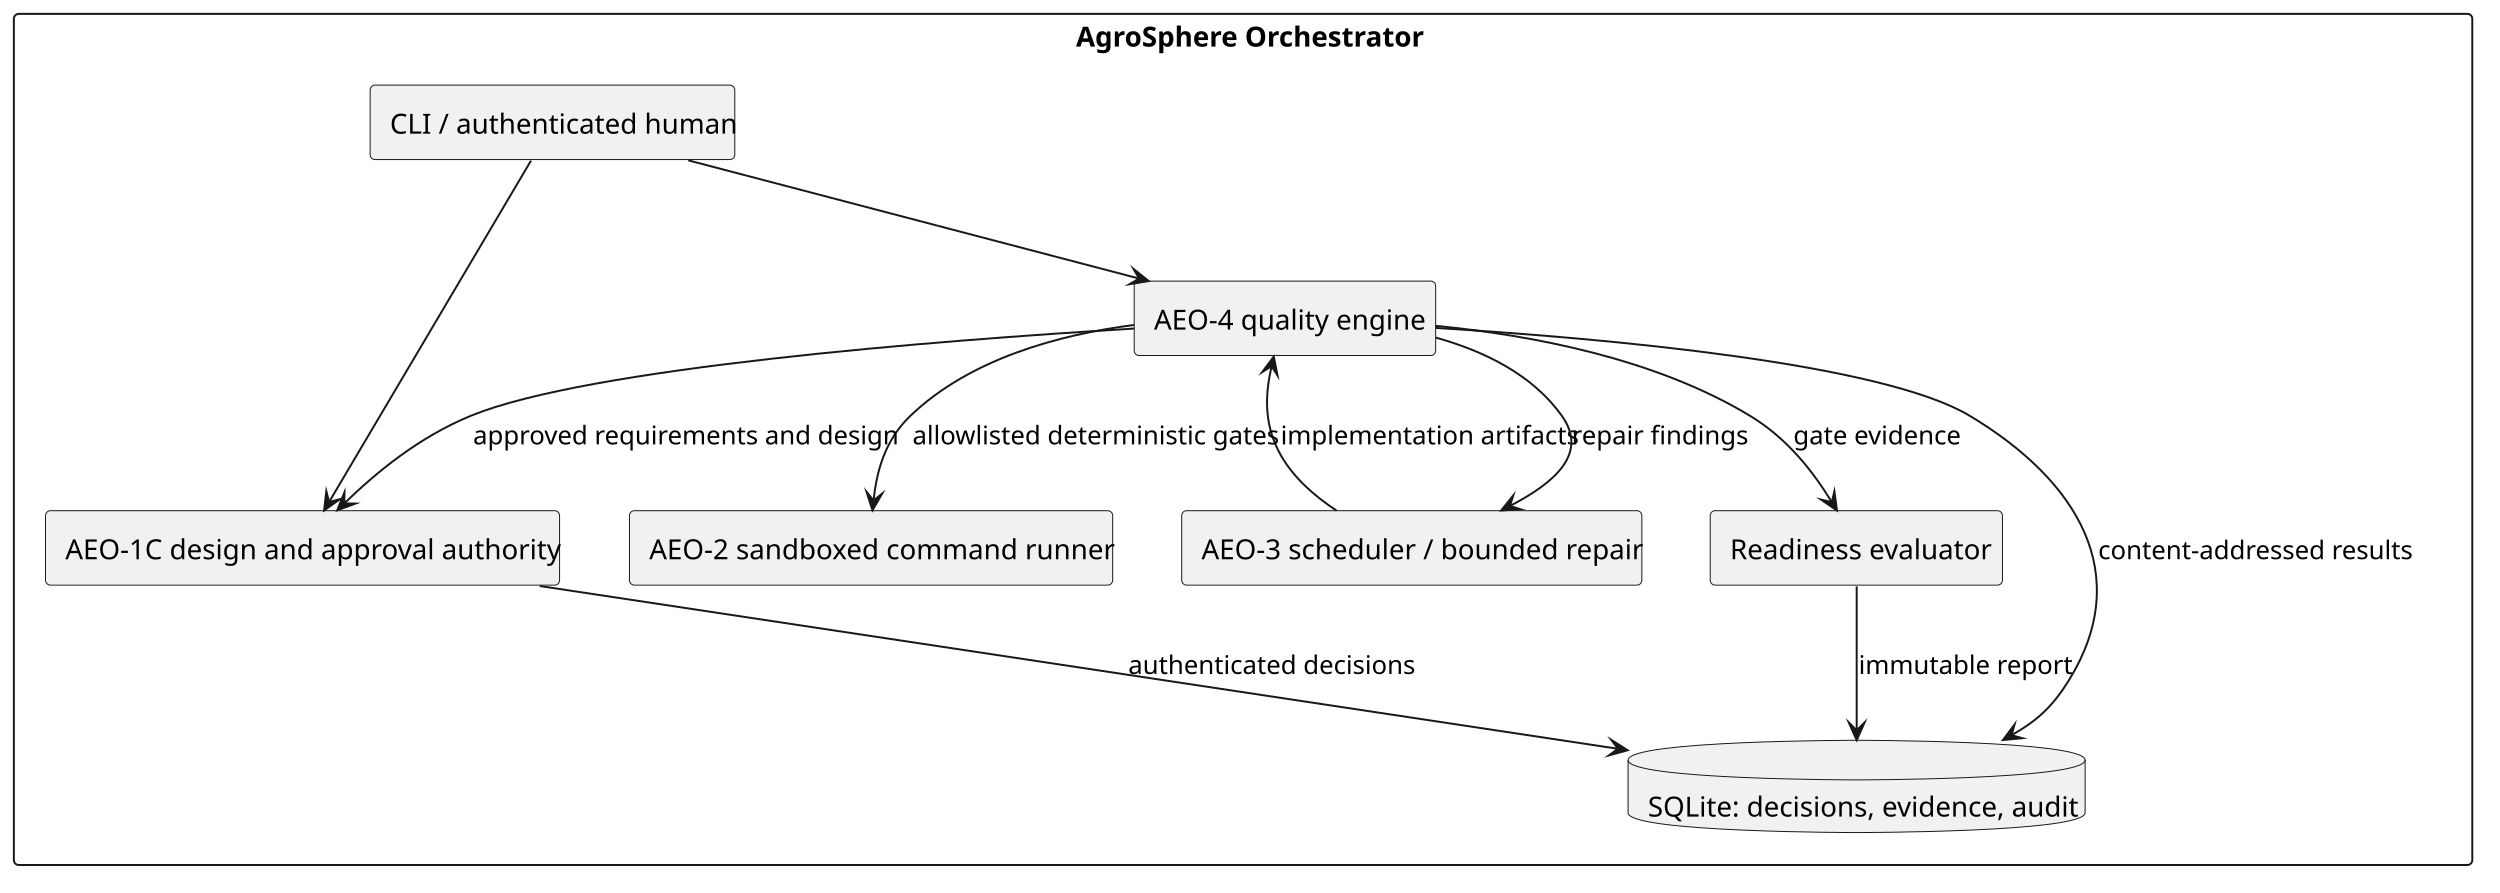
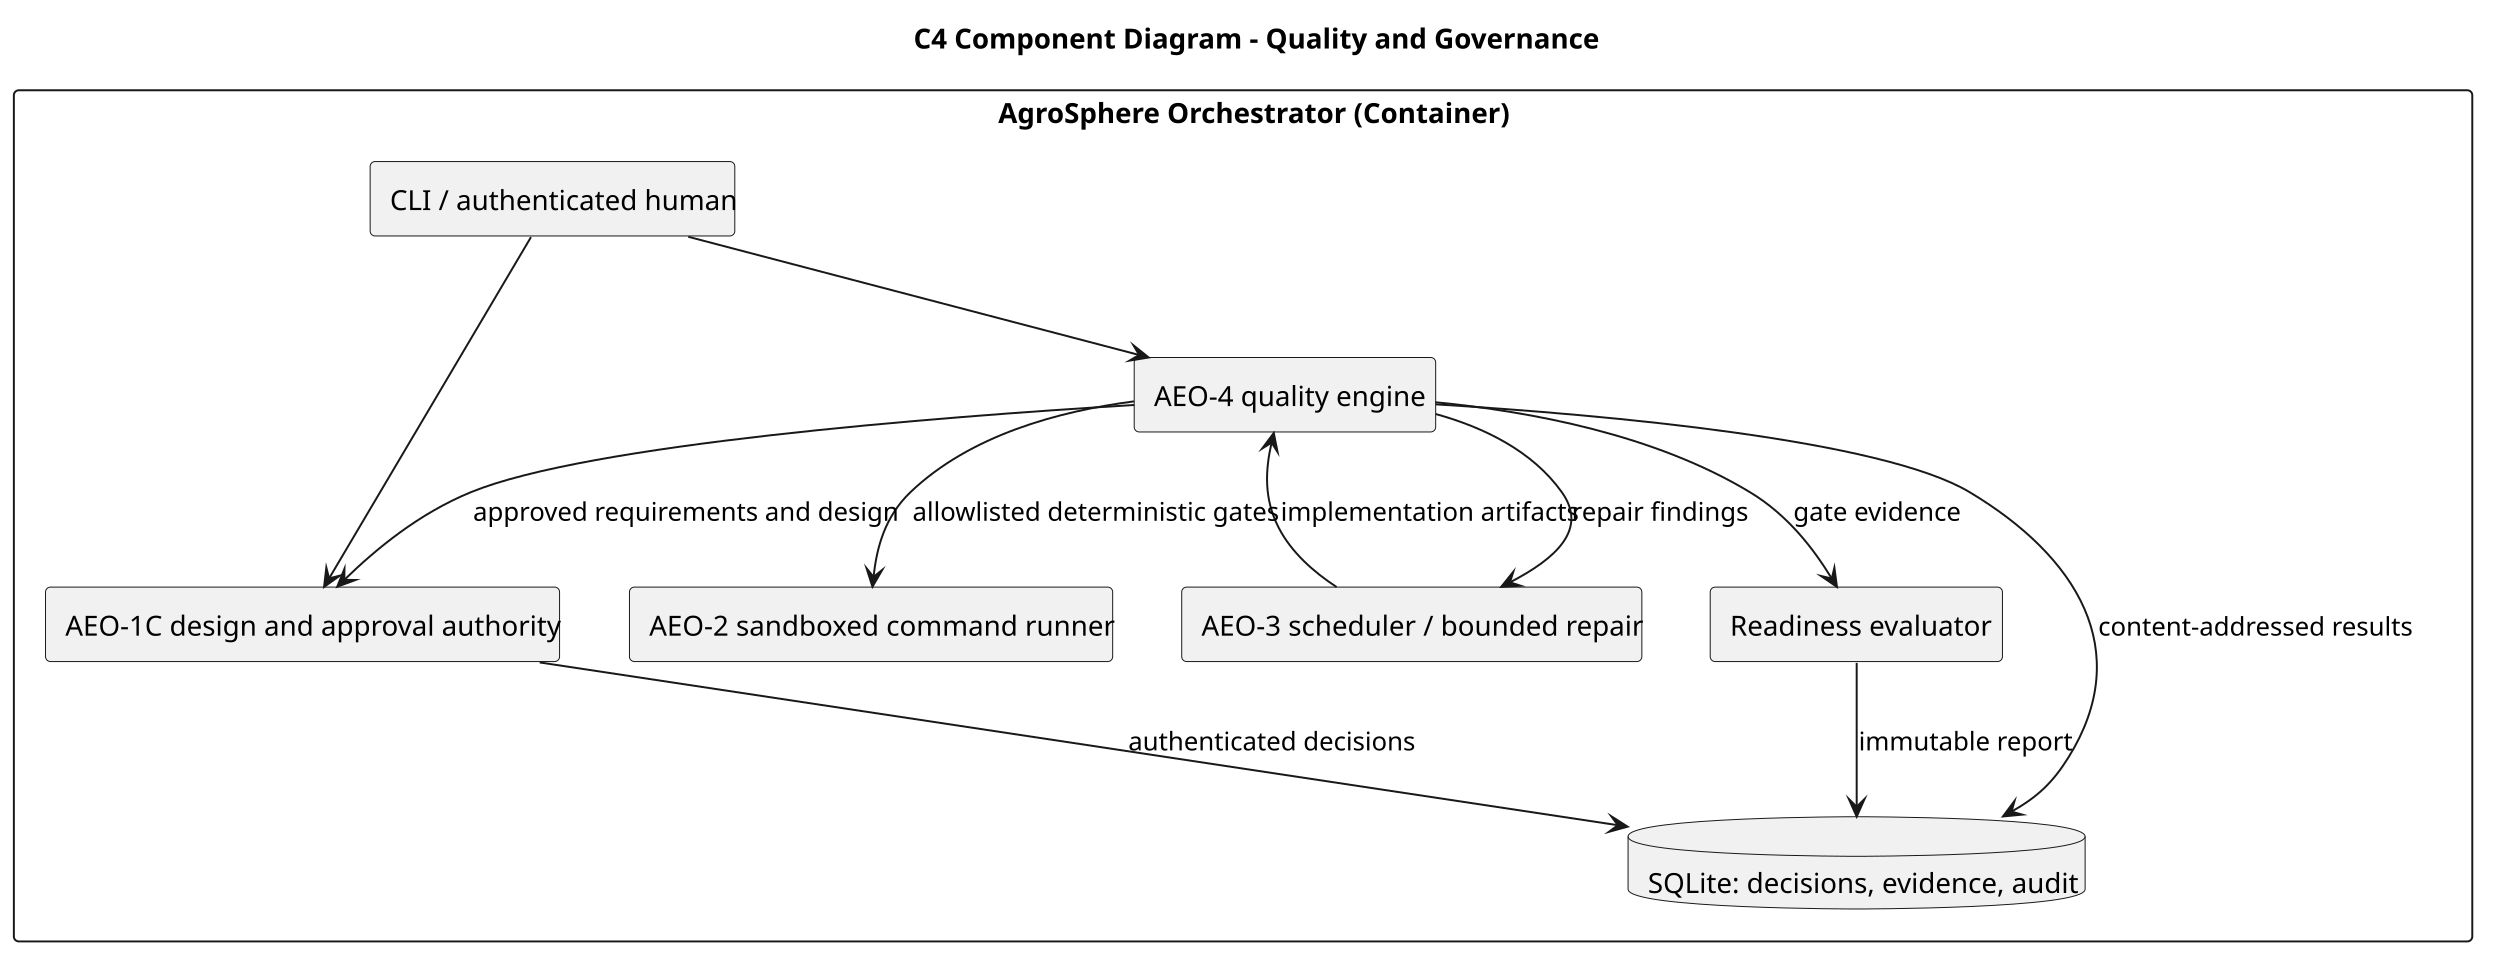
- <svg xmlns="http://www.w3.org/2000/svg" version="1.1" data-diagram-type="DESCRIPTION" style="width:1263px;height:451px;background:#FFFFFF;" width="1263px" height="451px" viewBox="0 0 1263 451" zoomAndPan="magnify" preserveAspectRatio="none" contentStyleType="text/css">
+ <svg xmlns="http://www.w3.org/2000/svg" version="1.1" data-diagram-type="DESCRIPTION" style="width:1263px;height:489px;background:#FFFFFF;" width="1263px" height="489px" viewBox="0 0 1263 489" zoomAndPan="magnify" preserveAspectRatio="none" contentStyleType="text/css">
  <defs />
  <g font-family="sans-serif" lengthAdjust="spacing">
-     <g class="cluster" data-qualified-name="AgroSphere Orchestrator" id="ent0001" data-source-line="2">
-       <rect x="7" y="7" width="1242" height="430" fill="none" style="stroke:#181818;stroke-width:1;" rx="2.5" ry="2.5" />
-       <text x="543.59" y="23.533" fill="#000" font-size="14" textLength="168.82" font-weight="700">AgroSphere Orchestrator</text>
+     <g class="title" data-source-line="1">
+       <text x="461.524" y="24.533" fill="#000" font-size="14" textLength="332.951" font-weight="700">C4 Component Diagram - Quality and Governance</text>
    </g>
-     <g class="entity" data-qualified-name="AgroSphere Orchestrator.CLI" id="ent0002" data-source-line="3">
-       <rect x="187" y="43" width="184.22" height="37.609" fill="#F1F1F1" style="stroke:#181818;stroke-width:0.5;" rx="2.5" ry="2.5" />
-       <text x="197" y="67.533" fill="#000" font-size="14" textLength="164.22">CLI / authenticated human</text>
+     <g class="cluster" data-qualified-name="AgroSphere Orchestrator .Container." id="ent0001" data-source-line="3">
+       <rect x="7" y="45.609" width="1242" height="430" fill="none" style="stroke:#181818;stroke-width:1;" rx="2.5" ry="2.5" />
+       <text x="504.314" y="62.143" fill="#000" font-size="14" textLength="247.372" font-weight="700">AgroSphere Orchestrator (Container)</text>
    </g>
-     <g class="entity" data-qualified-name="AgroSphere Orchestrator.Design" id="ent0003" data-source-line="4">
-       <rect x="23" y="258" width="259.695" height="37.609" fill="#F1F1F1" style="stroke:#181818;stroke-width:0.5;" rx="2.5" ry="2.5" />
-       <text x="33" y="282.533" fill="#000" font-size="14" textLength="239.695">AEO-1C design and approval authority</text>
+     <g class="entity" data-qualified-name="AgroSphere Orchestrator .Container..CLI" id="ent0002" data-source-line="4">
+       <rect x="187" y="81.609" width="184.22" height="37.609" fill="#F1F1F1" style="stroke:#181818;stroke-width:0.5;" rx="2.5" ry="2.5" />
+       <text x="197" y="106.143" fill="#000" font-size="14" textLength="164.22">CLI / authenticated human</text>
    </g>
-     <g class="entity" data-qualified-name="AgroSphere Orchestrator.Scheduler" id="ent0004" data-source-line="5">
-       <rect x="597" y="258" width="232.461" height="37.609" fill="#F1F1F1" style="stroke:#181818;stroke-width:0.5;" rx="2.5" ry="2.5" />
-       <text x="607" y="282.533" fill="#000" font-size="14" textLength="212.461">AEO-3 scheduler / bounded repair</text>
+     <g class="entity" data-qualified-name="AgroSphere Orchestrator .Container..Design" id="ent0003" data-source-line="5">
+       <rect x="23" y="296.609" width="259.695" height="37.609" fill="#F1F1F1" style="stroke:#181818;stroke-width:0.5;" rx="2.5" ry="2.5" />
+       <text x="33" y="321.143" fill="#000" font-size="14" textLength="239.695">AEO-1C design and approval authority</text>
    </g>
-     <g class="entity" data-qualified-name="AgroSphere Orchestrator.Quality" id="ent0005" data-source-line="6">
-       <rect x="573" y="142" width="152.303" height="37.609" fill="#F1F1F1" style="stroke:#181818;stroke-width:0.5;" rx="2.5" ry="2.5" />
-       <text x="583" y="166.533" fill="#000" font-size="14" textLength="132.303">AEO-4 quality engine</text>
+     <g class="entity" data-qualified-name="AgroSphere Orchestrator .Container..Scheduler" id="ent0004" data-source-line="6">
+       <rect x="597" y="296.609" width="232.461" height="37.609" fill="#F1F1F1" style="stroke:#181818;stroke-width:0.5;" rx="2.5" ry="2.5" />
+       <text x="607" y="321.143" fill="#000" font-size="14" textLength="212.461">AEO-3 scheduler / bounded repair</text>
    </g>
-     <g class="entity" data-qualified-name="AgroSphere Orchestrator.Runner" id="ent0006" data-source-line="7">
-       <rect x="318" y="258" width="244.123" height="37.609" fill="#F1F1F1" style="stroke:#181818;stroke-width:0.5;" rx="2.5" ry="2.5" />
-       <text x="328" y="282.533" fill="#000" font-size="14" textLength="224.123">AEO-2 sandboxed command runner</text>
+     <g class="entity" data-qualified-name="AgroSphere Orchestrator .Container..Quality" id="ent0005" data-source-line="7">
+       <rect x="573" y="180.609" width="152.303" height="37.609" fill="#F1F1F1" style="stroke:#181818;stroke-width:0.5;" rx="2.5" ry="2.5" />
+       <text x="583" y="205.143" fill="#000" font-size="14" textLength="132.303">AEO-4 quality engine</text>
    </g>
-     <g class="entity" data-qualified-name="AgroSphere Orchestrator.Ready" id="ent0007" data-source-line="8">
-       <rect x="864" y="258" width="147.634" height="37.609" fill="#F1F1F1" style="stroke:#181818;stroke-width:0.5;" rx="2.5" ry="2.5" />
-       <text x="874" y="282.533" fill="#000" font-size="14" textLength="127.634">Readiness evaluator</text>
+     <g class="entity" data-qualified-name="AgroSphere Orchestrator .Container..Runner" id="ent0006" data-source-line="8">
+       <rect x="318" y="296.609" width="244.123" height="37.609" fill="#F1F1F1" style="stroke:#181818;stroke-width:0.5;" rx="2.5" ry="2.5" />
+       <text x="328" y="321.143" fill="#000" font-size="14" textLength="224.123">AEO-2 sandboxed command runner</text>
    </g>
-     <g class="entity" data-qualified-name="AgroSphere Orchestrator.DB" id="ent0008" data-source-line="9">
-       <path d="M822.5,384 C822.5,374 937.951,374 937.951,374 C937.951,374 1053.402,374 1053.402,384 L1053.402,410.609 C1053.402,420.609 937.951,420.609 937.951,420.609 C937.951,420.609 822.5,420.609 822.5,410.609 L822.5,384" style="stroke:#181818;stroke-width:0.5;" fill="#F1F1F1" />
-       <path d="M822.5,384 C822.5,394 937.951,394 937.951,394 C937.951,394 1053.402,394 1053.402,384" style="stroke:#181818;stroke-width:0.5;" fill="none" />
-       <text x="832.5" y="412.533" fill="#000" font-size="14" textLength="210.902">SQLite: decisions, evidence, audit</text>
+     <g class="entity" data-qualified-name="AgroSphere Orchestrator .Container..Ready" id="ent0007" data-source-line="9">
+       <rect x="864" y="296.609" width="147.634" height="37.609" fill="#F1F1F1" style="stroke:#181818;stroke-width:0.5;" rx="2.5" ry="2.5" />
+       <text x="874" y="321.143" fill="#000" font-size="14" textLength="127.634">Readiness evaluator</text>
    </g>
-     <g class="link" data-entity-1="ent0002" data-entity-2="ent0005" id="lnk9" data-source-line="10" data-link-type="dependency">
-       <path d="M347.73,81.02 C414.08,98.41 509.153,123.342 575.493,140.732" style="stroke:#181818;stroke-width:1;" fill="none" id="CLI-to-Quality" />
-       <polygon points="580.33,142,572.638,135.849,575.493,140.732,570.61,143.587,580.33,142" fill="#181818" style="stroke:#181818;stroke-width:1;stroke-linejoin:miter;stroke-miterlimit:10;" />
+     <g class="entity" data-qualified-name="AgroSphere Orchestrator .Container..DB" id="ent0008" data-source-line="10">
+       <path d="M822.5,422.609 C822.5,412.609 937.951,412.609 937.951,412.609 C937.951,412.609 1053.402,412.609 1053.402,422.609 L1053.402,449.219 C1053.402,459.219 937.951,459.219 937.951,459.219 C937.951,459.219 822.5,459.219 822.5,449.219 L822.5,422.609" style="stroke:#181818;stroke-width:0.5;" fill="#F1F1F1" />
+       <path d="M822.5,422.609 C822.5,432.609 937.951,432.609 937.951,432.609 C937.951,432.609 1053.402,432.609 1053.402,422.609" style="stroke:#181818;stroke-width:0.5;" fill="none" />
+       <text x="832.5" y="451.143" fill="#000" font-size="14" textLength="210.902">SQLite: decisions, evidence, audit</text>
    </g>
-     <g class="link" data-entity-1="ent0002" data-entity-2="ent0003" id="lnk10" data-source-line="11" data-link-type="dependency">
-       <path d="M268.26,81.16 C244.45,121.4 190.046,213.387 166.266,253.587" style="stroke:#181818;stroke-width:1;" fill="none" id="CLI-to-Design" />
-       <polygon points="163.72,257.89,171.745,252.18,166.266,253.587,164.859,248.107,163.72,257.89" fill="#181818" style="stroke:#181818;stroke-width:1;stroke-linejoin:miter;stroke-miterlimit:10;" />
+     <g class="link" data-entity-1="ent0002" data-entity-2="ent0005" id="lnk9" data-source-line="11" data-link-type="dependency">
+       <path d="M347.73,119.629 C414.08,137.019 509.153,161.952 575.493,179.342" style="stroke:#181818;stroke-width:1;" fill="none" id="CLI-to-Quality" />
+       <polygon points="580.33,180.609,572.638,174.458,575.493,179.342,570.61,182.197,580.33,180.609" fill="#181818" style="stroke:#181818;stroke-width:1;stroke-linejoin:miter;stroke-miterlimit:10;" />
    </g>
-     <g class="link" data-entity-1="ent0004" data-entity-2="ent0005" id="lnk11" data-source-line="12" data-link-type="dependency">
-       <path d="M675.26,257.97 C663.73,250.43 652.41,240.47 646,228 C638.4,213.21 639.267,198.877 642.407,184.997" style="stroke:#181818;stroke-width:1;" fill="none" id="Scheduler-to-Quality" />
-       <polygon points="643.51,180.12,637.623,188.016,642.407,184.997,645.426,189.781,643.51,180.12" fill="#181818" style="stroke:#181818;stroke-width:1;stroke-linejoin:miter;stroke-miterlimit:10;" />
-       <text x="647" y="224.495" fill="#000" font-size="13" textLength="137.281">implementation artifacts</text>
+     <g class="link" data-entity-1="ent0002" data-entity-2="ent0003" id="lnk10" data-source-line="12" data-link-type="dependency">
+       <path d="M268.26,119.769 C244.45,160.009 190.046,251.996 166.266,292.196" style="stroke:#181818;stroke-width:1;" fill="none" id="CLI-to-Design" />
+       <polygon points="163.72,296.499,171.745,290.79,166.266,292.196,164.859,286.717,163.72,296.499" fill="#181818" style="stroke:#181818;stroke-width:1;stroke-linejoin:miter;stroke-miterlimit:10;" />
    </g>
-     <g class="link" data-entity-1="ent0005" data-entity-2="ent0004" id="lnk18" data-source-line="19" data-link-type="dependency">
-       <path d="M725.33,170.56 C749.68,177.31 774.14,189.2 789,210 C802.46,228.84 786.07,243.561 762.83,255.591" style="stroke:#181818;stroke-width:1;" fill="none" id="Quality-to-Scheduler" />
-       <polygon points="758.39,257.89,768.221,257.305,762.83,255.591,764.544,250.2,758.39,257.89" fill="#181818" style="stroke:#181818;stroke-width:1;stroke-linejoin:miter;stroke-miterlimit:10;" />
-       <text x="794" y="224.495" fill="#000" font-size="13" textLength="81.656">repair findings</text>
+     <g class="link" data-entity-1="ent0004" data-entity-2="ent0005" id="lnk11" data-source-line="13" data-link-type="dependency">
+       <path d="M675.26,296.579 C663.73,289.039 652.41,279.079 646,266.609 C638.4,251.819 639.267,237.486 642.407,223.606" style="stroke:#181818;stroke-width:1;" fill="none" id="Scheduler-to-Quality" />
+       <polygon points="643.51,218.729,637.623,226.625,642.407,223.606,645.426,228.39,643.51,218.729" fill="#181818" style="stroke:#181818;stroke-width:1;stroke-linejoin:miter;stroke-miterlimit:10;" />
+       <text x="647" y="263.104" fill="#000" font-size="13" textLength="137.281">implementation artifacts</text>
    </g>
-     <g class="link" data-entity-1="ent0005" data-entity-2="ent0006" id="lnk12" data-source-line="13" data-link-type="dependency">
-       <path d="M572.88,164.17 C534.55,169.13 489.98,181.35 460,210 C447.02,222.41 442.918,237.959 441.308,252.839" style="stroke:#181818;stroke-width:1;" fill="none" id="Quality-to-Runner" />
-       <polygon points="440.77,257.81,445.715,249.293,441.308,252.839,437.761,248.432,440.77,257.81" fill="#181818" style="stroke:#181818;stroke-width:1;stroke-linejoin:miter;stroke-miterlimit:10;" />
-       <text x="461" y="224.495" fill="#000" font-size="13" textLength="171.964">allowlisted deterministic gates</text>
+     <g class="link" data-entity-1="ent0005" data-entity-2="ent0004" id="lnk18" data-source-line="20" data-link-type="dependency">
+       <path d="M725.33,209.169 C749.68,215.919 774.14,227.809 789,248.609 C802.46,267.449 786.07,282.171 762.83,294.201" style="stroke:#181818;stroke-width:1;" fill="none" id="Quality-to-Scheduler" />
+       <polygon points="758.39,296.499,768.221,295.914,762.83,294.201,764.544,288.81,758.39,296.499" fill="#181818" style="stroke:#181818;stroke-width:1;stroke-linejoin:miter;stroke-miterlimit:10;" />
+       <text x="794" y="263.104" fill="#000" font-size="13" textLength="81.656">repair findings</text>
    </g>
-     <g class="link" data-entity-1="ent0005" data-entity-2="ent0003" id="lnk13" data-source-line="14" data-link-type="dependency">
-       <path d="M572.98,165.99 C471.29,172.16 296.93,185.9 238,210 C211.54,220.82 189.938,238.798 173.948,254.318" style="stroke:#181818;stroke-width:1;" fill="none" id="Quality-to-Design" />
-       <polygon points="170.36,257.8,179.604,254.402,173.948,254.318,174.032,248.661,170.36,257.8" fill="#181818" style="stroke:#181818;stroke-width:1;stroke-linejoin:miter;stroke-miterlimit:10;" />
-       <text x="239" y="224.495" fill="#000" font-size="13" textLength="200.91">approved requirements and design</text>
+     <g class="link" data-entity-1="ent0005" data-entity-2="ent0006" id="lnk12" data-source-line="14" data-link-type="dependency">
+       <path d="M572.88,202.779 C534.55,207.739 489.98,219.959 460,248.609 C447.02,261.019 442.918,276.568 441.308,291.448" style="stroke:#181818;stroke-width:1;" fill="none" id="Quality-to-Runner" />
+       <polygon points="440.77,296.419,445.715,287.902,441.308,291.448,437.761,287.041,440.77,296.419" fill="#181818" style="stroke:#181818;stroke-width:1;stroke-linejoin:miter;stroke-miterlimit:10;" />
+       <text x="461" y="263.104" fill="#000" font-size="13" textLength="171.964">allowlisted deterministic gates</text>
    </g>
-     <g class="link" data-entity-1="ent0005" data-entity-2="ent0007" id="lnk14" data-source-line="15" data-link-type="dependency">
-       <path d="M725.16,164.61 C773.62,169.27 836.06,181.05 884,210 C903.26,221.63 916.072,238.46 925.422,253.67" style="stroke:#181818;stroke-width:1;" fill="none" id="Quality-to-Ready" />
-       <polygon points="928.04,257.93,926.734,248.168,925.422,253.67,919.919,252.358,928.04,257.93" fill="#181818" style="stroke:#181818;stroke-width:1;stroke-linejoin:miter;stroke-miterlimit:10;" />
-       <text x="906" y="224.495" fill="#000" font-size="13" textLength="80.952">gate evidence</text>
+     <g class="link" data-entity-1="ent0005" data-entity-2="ent0003" id="lnk13" data-source-line="15" data-link-type="dependency">
+       <path d="M572.98,204.599 C471.29,210.769 296.93,224.509 238,248.609 C211.54,259.429 189.938,277.407 173.948,292.927" style="stroke:#181818;stroke-width:1;" fill="none" id="Quality-to-Design" />
+       <polygon points="170.36,296.409,179.604,293.011,173.948,292.927,174.032,287.271,170.36,296.409" fill="#181818" style="stroke:#181818;stroke-width:1;stroke-linejoin:miter;stroke-miterlimit:10;" />
+       <text x="239" y="263.104" fill="#000" font-size="13" textLength="200.91">approved requirements and design</text>
    </g>
-     <g class="link" data-entity-1="ent0007" data-entity-2="ent0008" id="lnk15" data-source-line="16" data-link-type="dependency">
-       <path d="M938,296.26 C938,317.16 938,346.42 938,368.97" style="stroke:#181818;stroke-width:1;" fill="none" id="Ready-to-DB" />
-       <polygon points="938,373.97,942,364.97,938,368.97,934,364.97,938,373.97" fill="#181818" style="stroke:#181818;stroke-width:1;stroke-linejoin:miter;stroke-miterlimit:10;" />
-       <text x="939" y="340.495" fill="#000" font-size="13" textLength="97.538">immutable report</text>
+     <g class="link" data-entity-1="ent0005" data-entity-2="ent0007" id="lnk14" data-source-line="16" data-link-type="dependency">
+       <path d="M725.16,203.219 C773.62,207.879 836.06,219.659 884,248.609 C903.26,260.239 916.072,277.07 925.422,292.28" style="stroke:#181818;stroke-width:1;" fill="none" id="Quality-to-Ready" />
+       <polygon points="928.04,296.539,926.734,286.777,925.422,292.28,919.919,290.967,928.04,296.539" fill="#181818" style="stroke:#181818;stroke-width:1;stroke-linejoin:miter;stroke-miterlimit:10;" />
+       <text x="906" y="263.104" fill="#000" font-size="13" textLength="80.952">gate evidence</text>
    </g>
-     <g class="link" data-entity-1="ent0003" data-entity-2="ent0008" id="lnk16" data-source-line="17" data-link-type="dependency">
-       <path d="M272.65,296.06 C421.8,318.58 670.036,356.054 817.336,378.284" style="stroke:#181818;stroke-width:1;" fill="none" id="Design-to-DB" />
-       <polygon points="822.28,379.03,813.978,373.732,817.336,378.284,812.784,381.642,822.28,379.03" fill="#181818" style="stroke:#181818;stroke-width:1;stroke-linejoin:miter;stroke-miterlimit:10;" />
-       <text x="570" y="340.495" fill="#000" font-size="13" textLength="135.872">authenticated decisions</text>
+     <g class="link" data-entity-1="ent0007" data-entity-2="ent0008" id="lnk15" data-source-line="17" data-link-type="dependency">
+       <path d="M938,334.869 C938,355.769 938,385.029 938,407.579" style="stroke:#181818;stroke-width:1;" fill="none" id="Ready-to-DB" />
+       <polygon points="938,412.579,942,403.579,938,407.579,934,403.579,938,412.579" fill="#181818" style="stroke:#181818;stroke-width:1;stroke-linejoin:miter;stroke-miterlimit:10;" />
+       <text x="939" y="379.104" fill="#000" font-size="13" textLength="97.538">immutable report</text>
    </g>
-     <g class="link" data-entity-1="ent0005" data-entity-2="ent0008" id="lnk17" data-source-line="18" data-link-type="dependency">
-       <path d="M725.32,165.67 C813.11,171.08 950.83,183.57 995,210 C1049.54,242.64 1078.62,290.05 1045,344 C1037.07,356.73 1029.397,364.007 1016.237,371.417" style="stroke:#181818;stroke-width:1;" fill="none" id="Quality-to-DB" />
-       <polygon points="1011.88,373.87,1021.685,372.94,1016.237,371.417,1017.76,365.969,1011.88,373.87" fill="#181818" style="stroke:#181818;stroke-width:1;stroke-linejoin:miter;stroke-miterlimit:10;" />
-       <text x="1060" y="282.495" fill="#000" font-size="13" textLength="149.583">content-addressed results</text>
+     <g class="link" data-entity-1="ent0003" data-entity-2="ent0008" id="lnk16" data-source-line="18" data-link-type="dependency">
+       <path d="M272.65,334.669 C421.8,357.189 670.036,394.663 817.336,416.893" style="stroke:#181818;stroke-width:1;" fill="none" id="Design-to-DB" />
+       <polygon points="822.28,417.639,813.978,412.341,817.336,416.893,812.784,420.252,822.28,417.639" fill="#181818" style="stroke:#181818;stroke-width:1;stroke-linejoin:miter;stroke-miterlimit:10;" />
+       <text x="570" y="379.104" fill="#000" font-size="13" textLength="135.872">authenticated decisions</text>
+     </g>
+     <g class="link" data-entity-1="ent0005" data-entity-2="ent0008" id="lnk17" data-source-line="19" data-link-type="dependency">
+       <path d="M725.32,204.279 C813.11,209.689 950.83,222.179 995,248.609 C1049.54,281.249 1078.62,328.659 1045,382.609 C1037.07,395.339 1029.397,402.616 1016.237,410.026" style="stroke:#181818;stroke-width:1;" fill="none" id="Quality-to-DB" />
+       <polygon points="1011.88,412.479,1021.685,411.549,1016.237,410.026,1017.76,404.578,1011.88,412.479" fill="#181818" style="stroke:#181818;stroke-width:1;stroke-linejoin:miter;stroke-miterlimit:10;" />
+       <text x="1060" y="321.104" fill="#000" font-size="13" textLength="149.583">content-addressed results</text>
    </g>
  </g>
</svg>
